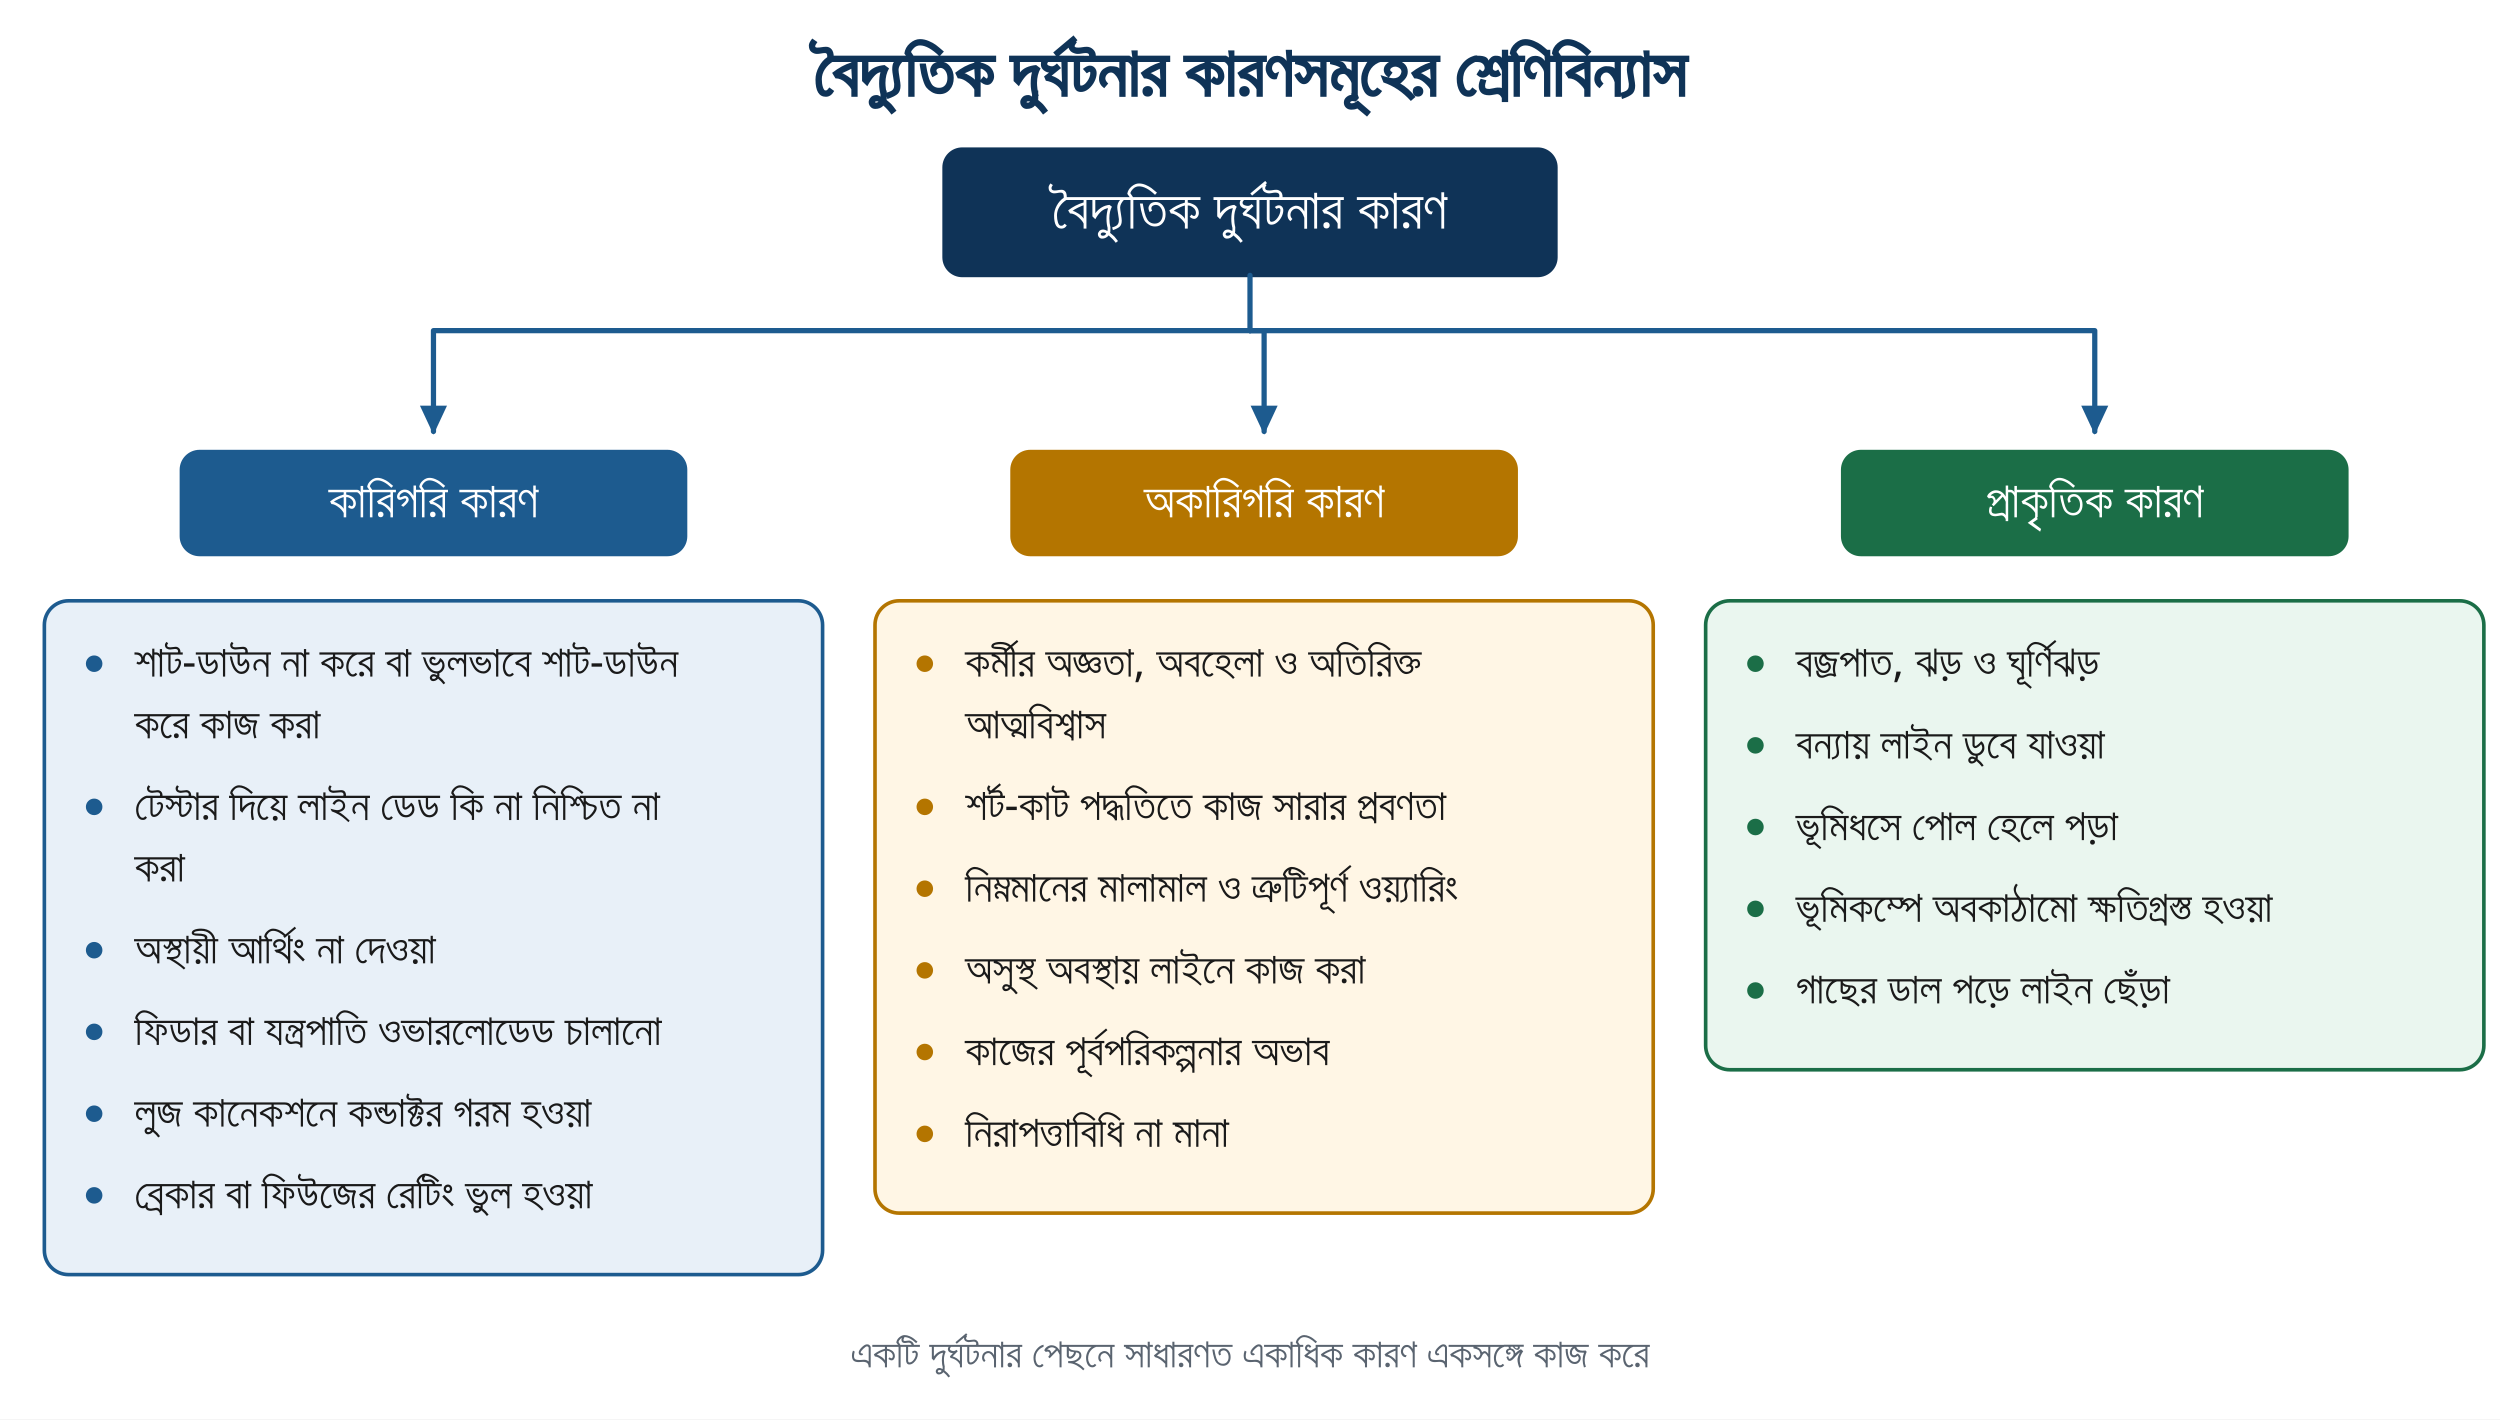
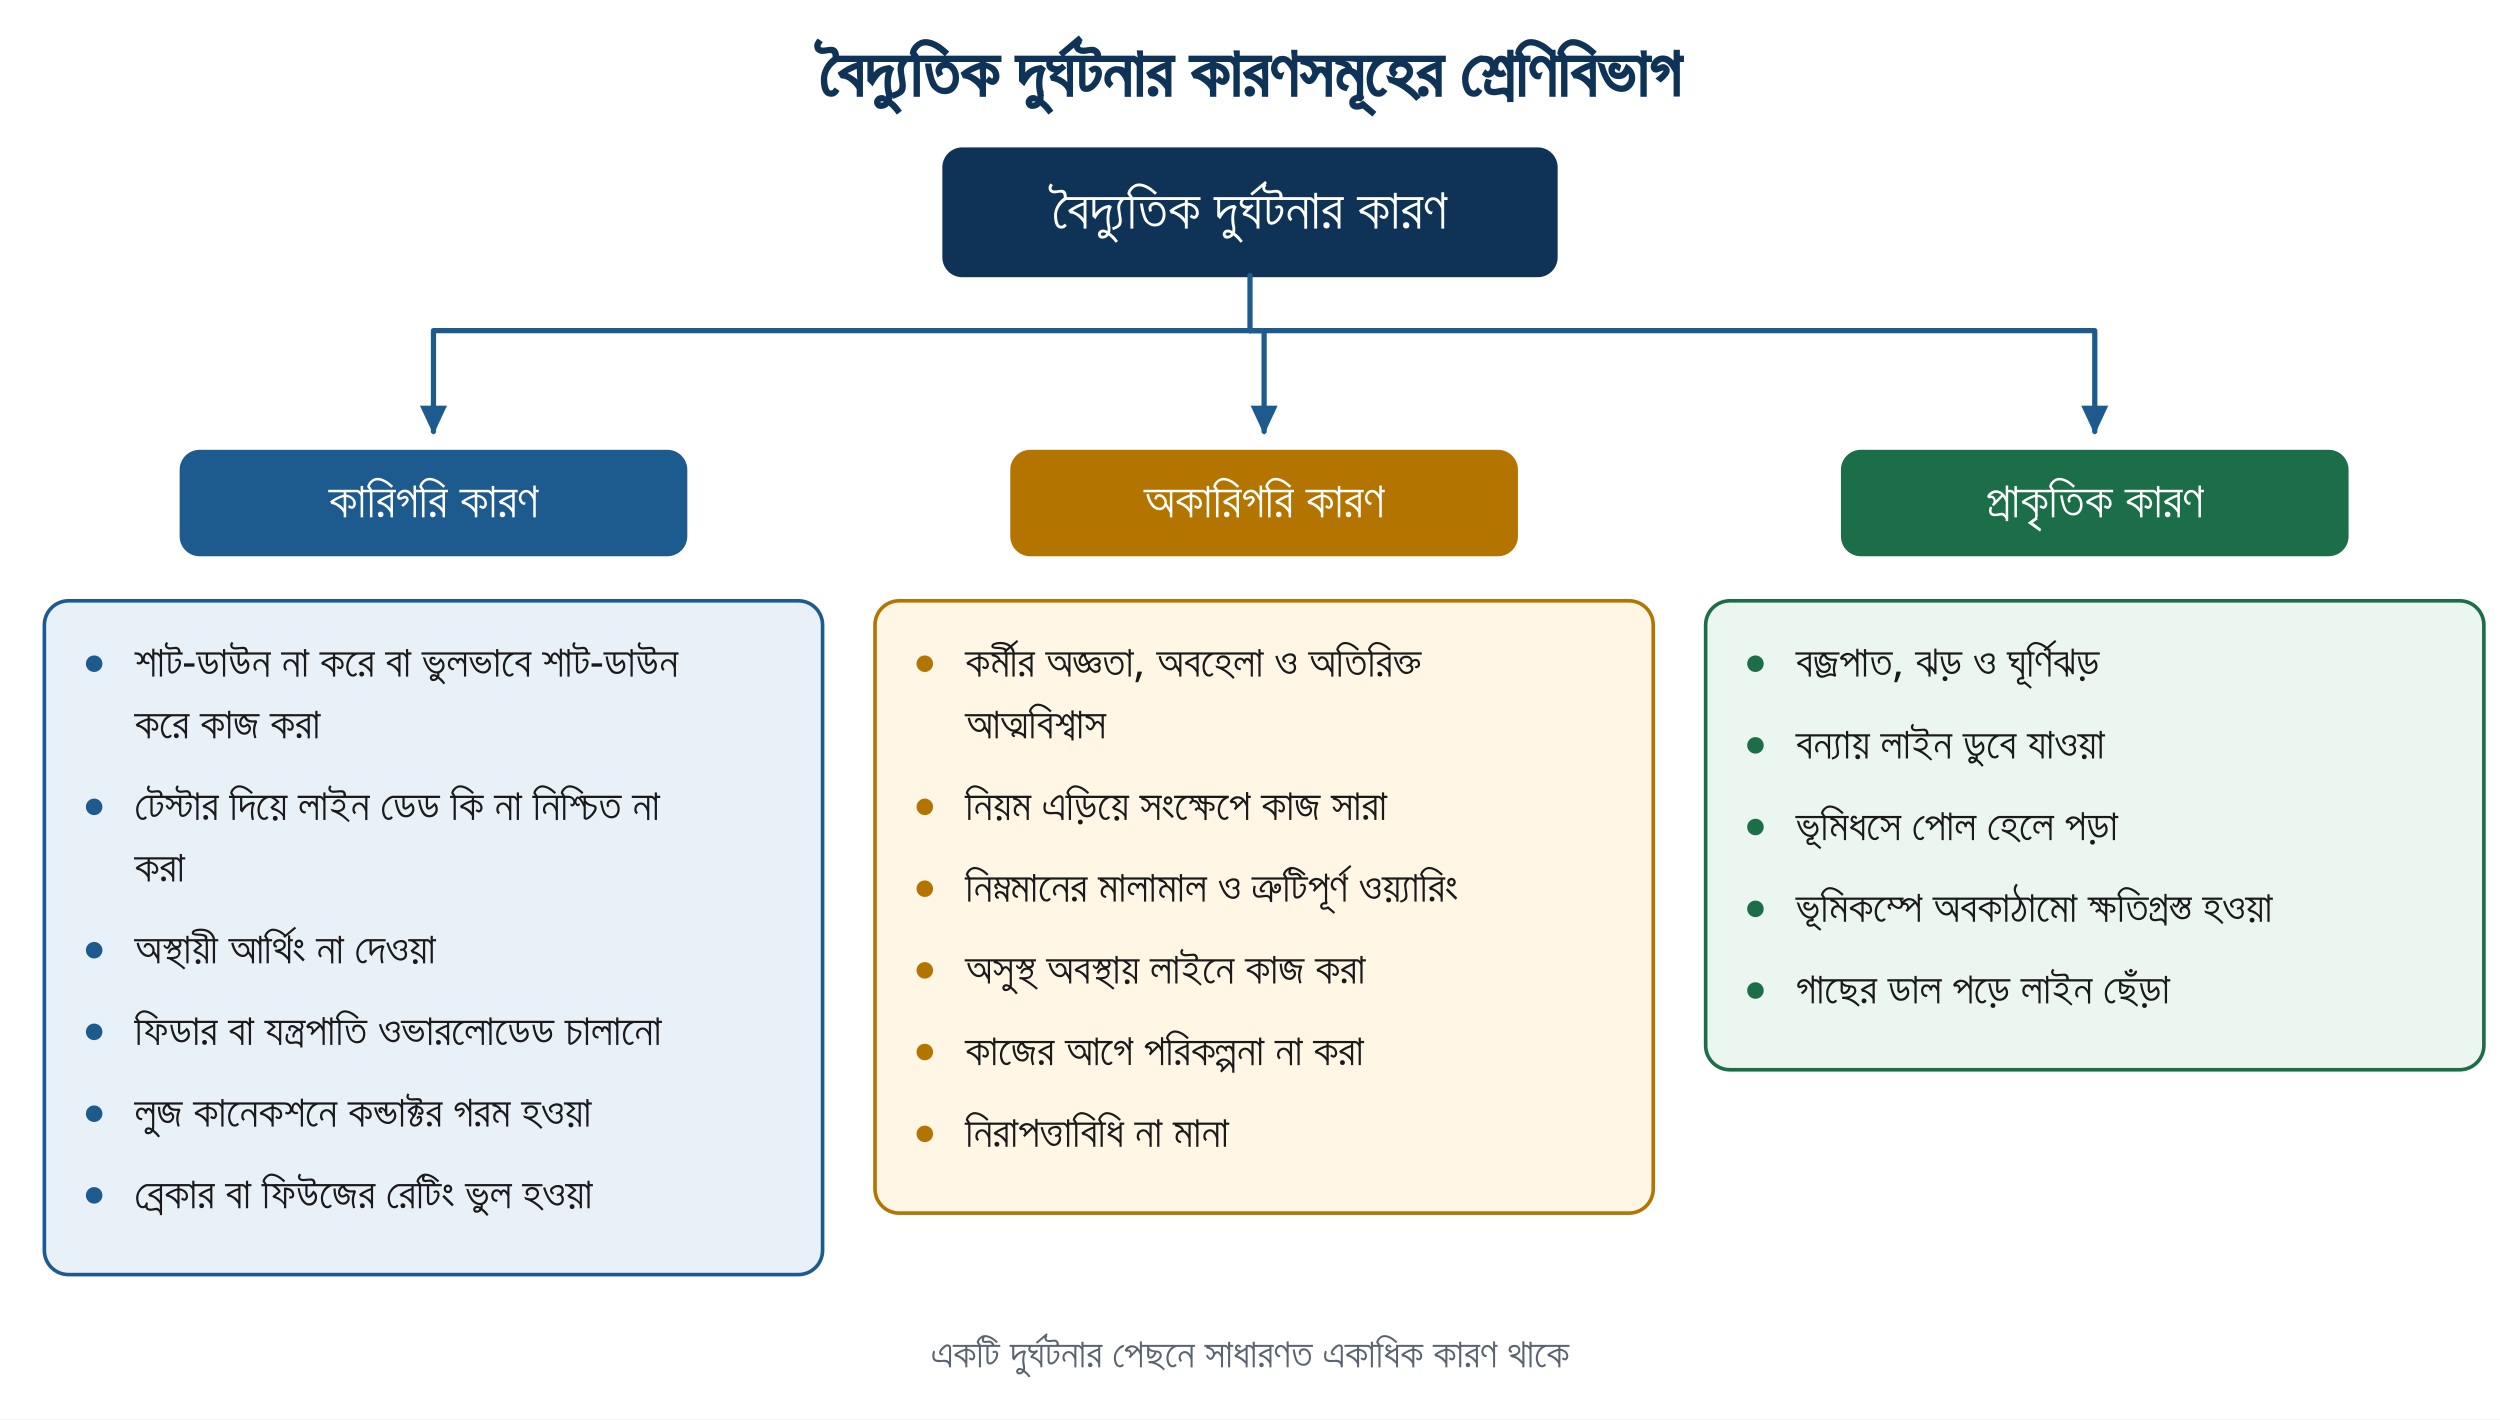
<svg xmlns="http://www.w3.org/2000/svg" width="1240" height="704" viewBox="0 0 1240 704">
  <defs>
    <marker id="ar" viewBox="0 0 10 10" refX="8.5" refY="5" markerUnits="userSpaceOnUse" markerWidth="16" markerHeight="16" orient="auto-start-reverse">
      <path d="M 0.5 0.8 L 9.5 5 L 0.5 9.2 z" fill="#1D5B8F" />
    </marker>
  </defs>
  <rect width="1240" height="704" fill="#FFFFFF" />
-   <text x="620.0" y="48.0" font-family="Kalpurush" font-size="34" font-weight="700" fill="#0F3357" text-anchor="middle">বৈদ্যুতিক দুর্ঘটনার কারণসমূহের শ্রেণিবিন্যাস</text>
+   <text x="620.0" y="48.0" font-family="Kalpurush" font-size="34" font-weight="700" fill="#0F3357" text-anchor="middle">বৈদ্যুতিক দুর্ঘটনার কারণসমূহের শ্রেণিবিভাগ</text>
  <rect x="468.3" y="74.0" width="303.4" height="62.6" rx="9" fill="#0F3357" stroke="#0F3357" stroke-width="1.8" />
  <text x="620.0" y="113.4" font-family="Kalpurush" font-size="28" font-weight="600" fill="#FFFFFF" text-anchor="middle">বৈদ্যুতিক দুর্ঘটনার কারণ</text>
  <path d="M 620 136.6 L 620 164.0" fill="none" stroke="#1D5B8F" stroke-width="2.6" stroke-linecap="round" stroke-linejoin="round" />
  <path d="M 620 164.0 L 215.0 164.0 L 215.0 214.0" fill="none" stroke="#1D5B8F" stroke-width="2.6" stroke-linecap="round" stroke-linejoin="round" marker-end="url(#ar)" />
  <rect x="90.0" y="224.0" width="250.0" height="51.0" rx="9" fill="#1D5B8F" stroke="#1D5B8F" stroke-width="1.8" />
  <text x="215.0" y="256.6" font-family="Kalpurush" font-size="24.5" font-weight="600" fill="#FFFFFF" text-anchor="middle">কারিগরি কারণ</text>
  <path d="M 620 164.0 L 627.0 164.0 L 627.0 214.0" fill="none" stroke="#1D5B8F" stroke-width="2.6" stroke-linecap="round" stroke-linejoin="round" marker-end="url(#ar)" />
  <rect x="502.0" y="224.0" width="250.0" height="51.0" rx="9" fill="#B47500" stroke="#B47500" stroke-width="1.8" />
  <text x="627.0" y="256.6" font-family="Kalpurush" font-size="24.5" font-weight="600" fill="#FFFFFF" text-anchor="middle">অকারিগরি কারণ</text>
  <path d="M 620 164.0 L 1039.0 164.0 L 1039.0 214.0" fill="none" stroke="#1D5B8F" stroke-width="2.6" stroke-linecap="round" stroke-linejoin="round" marker-end="url(#ar)" />
  <rect x="914.0" y="224.0" width="250.0" height="51.0" rx="9" fill="#1B6E47" stroke="#1B6E47" stroke-width="1.8" />
  <text x="1039.0" y="256.6" font-family="Kalpurush" font-size="24.5" font-weight="600" fill="#FFFFFF" text-anchor="middle">প্রাকৃতিক কারণ</text>
  <rect x="22.0" y="298.0" width="386.0" height="334.2" rx="12" fill="#E8F0F8" stroke="#1D5B8F" stroke-width="1.8" />
  <circle cx="46.7" cy="329.2" r="4.1" fill="#1D5B8F" stroke="none" stroke-width="2" />
  <text x="66.7" y="335.6" font-family="Kalpurush" font-size="21.5" font-weight="400" fill="#1A1A1A" text-anchor="start">শাট-ডাউন না করে বা ভুলভাবে শাট-ডাউন</text>
  <text x="66.7" y="366.2" font-family="Kalpurush" font-size="21.5" font-weight="400" fill="#1A1A1A" text-anchor="start">করে কাজ করা</text>
  <circle cx="46.7" cy="400.2" r="4.1" fill="#1D5B8F" stroke="none" stroke-width="2" />
  <text x="66.7" y="406.7" font-family="Kalpurush" font-size="21.5" font-weight="400" fill="#1A1A1A" text-anchor="start">টেস্টার দিয়ে লাইন ডেড কি না নিশ্চিত না</text>
  <text x="66.7" y="437.2" font-family="Kalpurush" font-size="21.5" font-weight="400" fill="#1A1A1A" text-anchor="start">করা</text>
  <circle cx="46.7" cy="471.3" r="4.1" fill="#1D5B8F" stroke="none" stroke-width="2" />
  <text x="66.7" y="477.8" font-family="Kalpurush" font-size="21.5" font-weight="400" fill="#1A1A1A" text-anchor="start">অস্থায়ী আর্থিং না দেওয়া</text>
  <circle cx="46.7" cy="511.8" r="4.1" fill="#1D5B8F" stroke="none" stroke-width="2" />
  <text x="66.7" y="518.3" font-family="Kalpurush" font-size="21.5" font-weight="400" fill="#1A1A1A" text-anchor="start">ফিডার বা যন্ত্রপাতি ওভারলোডেড চালানো</text>
  <circle cx="46.7" cy="552.4" r="4.1" fill="#1D5B8F" stroke="none" stroke-width="2" />
  <text x="66.7" y="558.8" font-family="Kalpurush" font-size="21.5" font-weight="400" fill="#1A1A1A" text-anchor="start">লুজ কানেকশনে কন্ডাক্টর গরম হওয়া</text>
  <circle cx="46.7" cy="592.9" r="4.1" fill="#1D5B8F" stroke="none" stroke-width="2" />
  <text x="66.7" y="599.3" font-family="Kalpurush" font-size="21.5" font-weight="400" fill="#1A1A1A" text-anchor="start">ব্রেকার বা ফিউজের রেটিং ভুল হওয়া</text>
  <rect x="434.0" y="298.0" width="386.0" height="303.7" rx="12" fill="#FFF6E5" stroke="#B47500" stroke-width="1.8" />
  <circle cx="458.7" cy="329.2" r="4.1" fill="#B47500" stroke="none" stroke-width="2" />
  <text x="478.7" y="335.6" font-family="Kalpurush" font-size="21.5" font-weight="400" fill="#1A1A1A" text-anchor="start">কর্মীর অজ্ঞতা, অবহেলা ও অতিরিক্ত</text>
  <text x="478.7" y="366.2" font-family="Kalpurush" font-size="21.5" font-weight="400" fill="#1A1A1A" text-anchor="start">আত্মবিশ্বাস</text>
  <circle cx="458.7" cy="400.2" r="4.1" fill="#B47500" stroke="none" stroke-width="2" />
-   <text x="478.7" y="406.7" font-family="Kalpurush" font-size="21.5" font-weight="400" fill="#1A1A1A" text-anchor="start">শর্ট-কাট পদ্ধতিতে কাজ সারার প্রবণতা</text>
+   <text x="478.7" y="406.7" font-family="Kalpurush" font-size="21.5" font-weight="400" fill="#1A1A1A" text-anchor="start">নিয়ম এড়িয়ে সংক্ষেপে কাজ সারা</text>
  <circle cx="458.7" cy="440.8" r="4.1" fill="#B47500" stroke="none" stroke-width="2" />
  <text x="478.7" y="447.2" font-family="Kalpurush" font-size="21.5" font-weight="400" fill="#1A1A1A" text-anchor="start">নিম্নমানের মালামাল ও ত্রুটিপূর্ণ ওয়্যারিং</text>
  <circle cx="458.7" cy="481.3" r="4.1" fill="#B47500" stroke="none" stroke-width="2" />
  <text x="478.7" y="487.8" font-family="Kalpurush" font-size="21.5" font-weight="400" fill="#1A1A1A" text-anchor="start">অসুস্থ অবস্থায় লাইনে কাজ করা</text>
  <circle cx="458.7" cy="521.8" r="4.1" fill="#B47500" stroke="none" stroke-width="2" />
-   <text x="478.7" y="528.3" font-family="Kalpurush" font-size="21.5" font-weight="400" fill="#1A1A1A" text-anchor="start">কাজের পূর্বপরিকল্পনার অভাব</text>
+   <text x="478.7" y="528.3" font-family="Kalpurush" font-size="21.5" font-weight="400" fill="#1A1A1A" text-anchor="start">কাজের আগে পরিকল্পনা না করা</text>
  <circle cx="458.7" cy="562.4" r="4.1" fill="#B47500" stroke="none" stroke-width="2" />
  <text x="478.7" y="568.8" font-family="Kalpurush" font-size="21.5" font-weight="400" fill="#1A1A1A" text-anchor="start">নিরাপত্তাবিধি না মানা</text>
  <rect x="846.0" y="298.0" width="386.0" height="232.6" rx="12" fill="#EAF6EF" stroke="#1B6E47" stroke-width="1.8" />
  <circle cx="870.7" cy="329.2" r="4.1" fill="#1B6E47" stroke="none" stroke-width="2" />
  <text x="890.7" y="335.6" font-family="Kalpurush" font-size="21.5" font-weight="400" fill="#1A1A1A" text-anchor="start">বজ্রপাত, ঝড় ও ঘূর্ণিঝড়</text>
  <circle cx="870.7" cy="369.7" r="4.1" fill="#1B6E47" stroke="none" stroke-width="2" />
  <text x="890.7" y="376.2" font-family="Kalpurush" font-size="21.5" font-weight="400" fill="#1A1A1A" text-anchor="start">বন্যায় লাইন ডুবে যাওয়া</text>
  <circle cx="870.7" cy="410.2" r="4.1" fill="#1B6E47" stroke="none" stroke-width="2" />
  <text x="890.7" y="416.7" font-family="Kalpurush" font-size="21.5" font-weight="400" fill="#1A1A1A" text-anchor="start">ভূমিধসে পোল হেলে পড়া</text>
  <circle cx="870.7" cy="450.8" r="4.1" fill="#1B6E47" stroke="none" stroke-width="2" />
  <text x="890.7" y="457.2" font-family="Kalpurush" font-size="21.5" font-weight="400" fill="#1A1A1A" text-anchor="start">ভূমিকম্পে অবকাঠামো ক্ষতিগ্রস্ত হওয়া</text>
  <circle cx="870.7" cy="491.3" r="4.1" fill="#1B6E47" stroke="none" stroke-width="2" />
  <text x="890.7" y="497.7" font-family="Kalpurush" font-size="21.5" font-weight="400" fill="#1A1A1A" text-anchor="start">গাছের ডাল পড়ে লাইন ছেঁড়া</text>
-   <text x="620.0" y="678.2" font-family="Kalpurush" font-size="20" font-weight="400" fill="#5A6470" text-anchor="middle">একটি দুর্ঘটনার পেছনে সাধারণত একাধিক কারণ একসঙ্গে কাজ করে</text>
+   <text x="620.0" y="678.2" font-family="Kalpurush" font-size="20" font-weight="400" fill="#5A6470" text-anchor="middle">একটি দুর্ঘটনার পেছনে সাধারণত একাধিক কারণ থাকে</text>
</svg>
